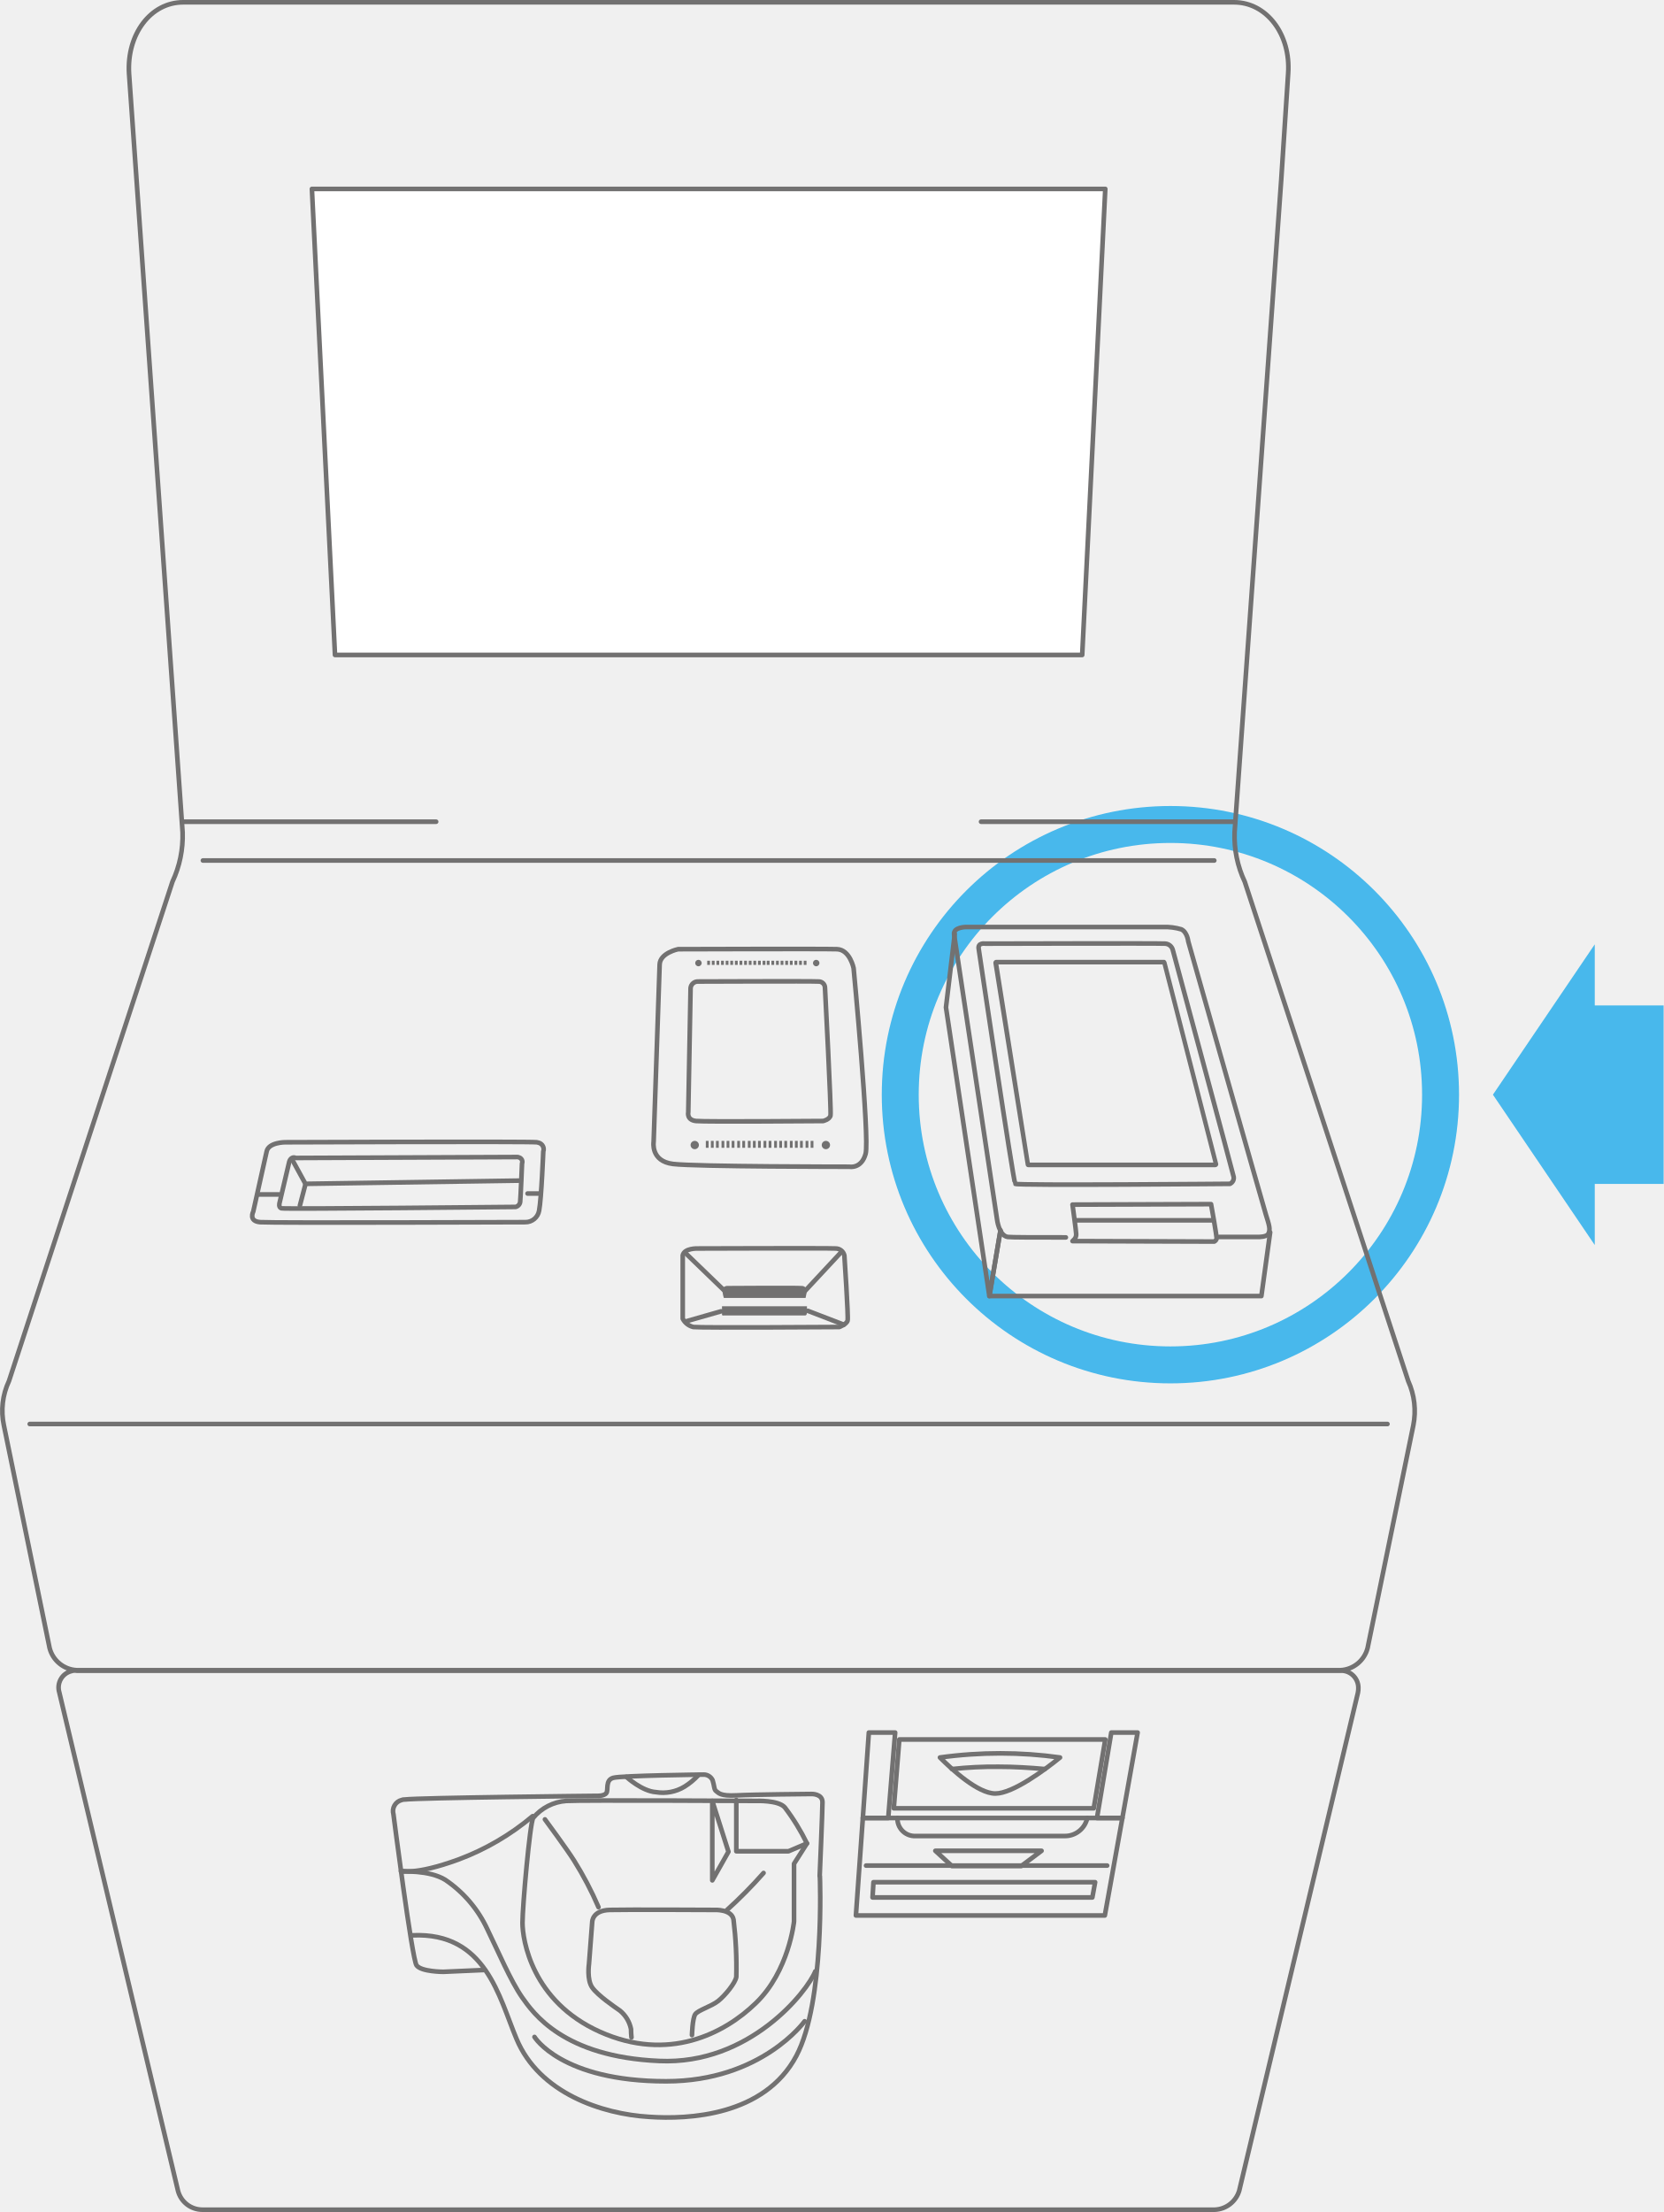
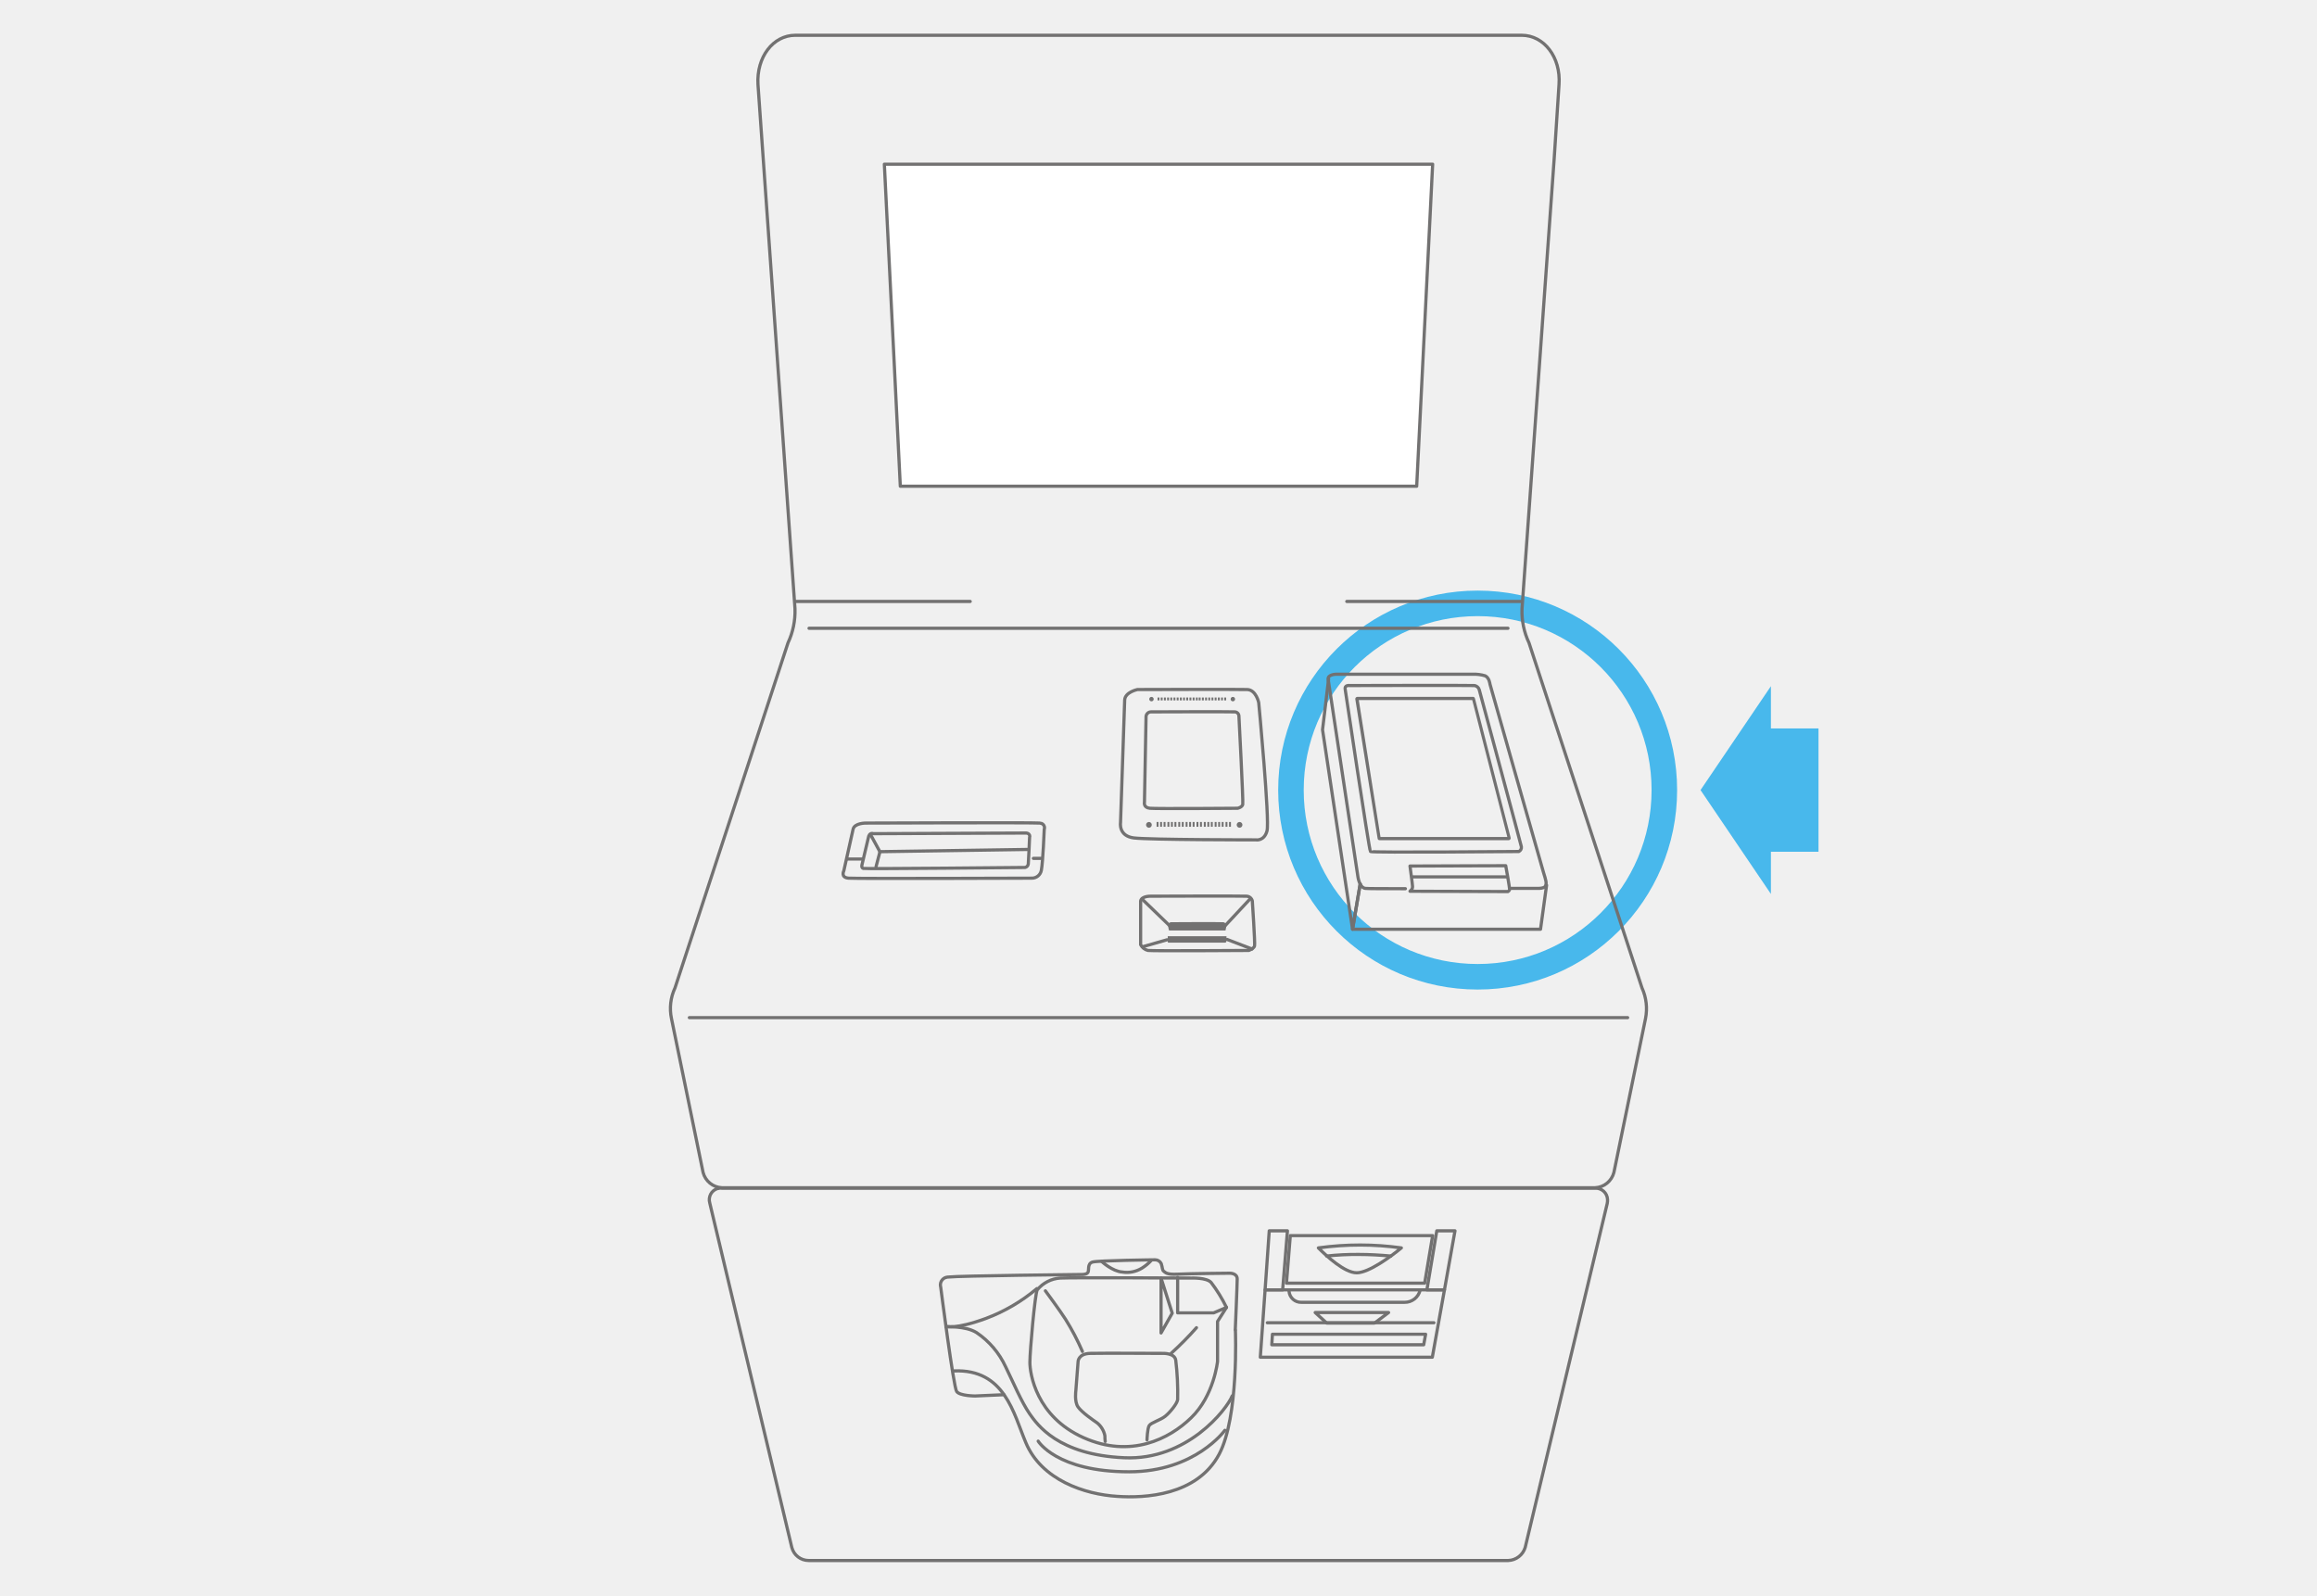
- <svg xmlns="http://www.w3.org/2000/svg" viewBox="0 0 360.24 478.9">
+ <svg xmlns="http://www.w3.org/2000/svg" viewBox="0 0 726 500">
  <defs>
-     <style>.cls-1,.cls-2{fill:none;}.cls-1{stroke:#00a0e9;stroke-width:8px;}.cls-1,.cls-2,.cls-3{stroke-linecap:round;stroke-linejoin:round;}.cls-1,.cls-5{opacity:0.7;isolation:isolate;}.cls-2,.cls-3{stroke:#727171;}.cls-3{fill:#fff;}.cls-4{fill:#727171;}.cls-5{fill:#00a0e9;}</style>
+     <style>.cls-1,.cls-2,.cls-6{fill:none;}.cls-1{stroke:#00a0e9;stroke-width:8px;}.cls-1,.cls-2,.cls-3{stroke-linecap:round;stroke-linejoin:round;}.cls-1,.cls-5{opacity:0.7;isolation:isolate;}.cls-2,.cls-3{stroke:#727171;}.cls-3{fill:#fff;}.cls-4{fill:#727171;}.cls-5{fill:#00a0e9;}</style>
  </defs>
  <g id="レイヤー_2" data-name="レイヤー 2">
    <g id="レイヤー_1-2" data-name="レイヤー 1">
      <g id="レイヤー_2-2" data-name="レイヤー 2">
        <g id="レイヤー_1-2-2" data-name="レイヤー 1-2">
-           <circle class="cls-1" cx="253.44" cy="237" r="58.5" />
-           <path class="cls-2" d="M268.34,474.3a5.77,5.77,0,0,1-5.3,4.1H43.84a5.46,5.46,0,0,1-5.3-4.1L12.84,366.4a3.66,3.66,0,0,1,2.6-4.6,2.46,2.46,0,0,1,1.2-.1h273.6a3.72,3.72,0,0,1,3.9,3.6,4.87,4.87,0,0,1-.1,1.2Z" />
-           <path class="cls-2" d="M304.94,299l-35.4-108.1h0a23.11,23.11,0,0,1-2.2-10.7l10.1-141.3,1.5-23c.6-8.5-4.7-15.4-11.7-15.4H39.64c-7,0-12.2,6.9-11.7,15.4l11.6,164.3a23.37,23.37,0,0,1-2.2,10.7L1.94,299a15.15,15.15,0,0,0-1.1,9.6l9.9,48.2a6.4,6.4,0,0,0,5.9,4.8h273.6a6.4,6.4,0,0,0,5.9-4.8l9.9-48.2A15.78,15.78,0,0,0,304.94,299Z" />
-           <polygon class="cls-3" points="234.34 141.8 72.54 141.8 67.54 40.9 239.34 40.9 234.34 141.8" />
-           <path class="cls-2" d="M174.74,399.1l-2.8,4.4V416s-1.1,10.8-8.3,17.7c-6.8,6.6-18.9,12.8-33.7,6.2s-16.8-20-16.8-23.6,1.6-21.5,2.3-22.7a10.19,10.19,0,0,1,7.2-3.7c3.4-.2,41.1,0,41.1,0s4.8-.2,6.2,1.4A46.49,46.49,0,0,1,174.74,399.1Z" />
-           <polygon class="cls-2" points="154.24 389.9 154.24 407.1 157.74 400.9 154.24 389.9" />
-           <path class="cls-2" d="M136.74,441.1a16.17,16.17,0,0,1-.1-1.8,6.92,6.92,0,0,0-2.4-4c-1.3-.9-4.8-3.3-6-5s-.7-5.1-.7-5.1l.7-9.1s0-2.5,3.8-2.6,22.7,0,22.7,0,3.7-.2,4.1,2.1a85.15,85.15,0,0,1,.6,12.4c-.2,1.3-2.4,4-3.9,5.2s-4.4,2-5,2.9-.7,4.5-.7,4.5" />
-           <path class="cls-2" d="M118,393.9s4.8,6.5,6.3,8.9a74.6,74.6,0,0,1,5.3,10.1" />
-           <path class="cls-2" d="M157.44,413.5a99.4,99.4,0,0,0,7.9-8" />
-           <polyline class="cls-2" points="159.44 389.7 159.44 400.8 170.74 400.8 174.74 399.1" />
-           <path class="cls-2" d="M105,426.5l-9,.4s-4.8,0-5.8-1.4-5-32.7-5-32.7a2.47,2.47,0,0,1,1.8-3.1,1.27,1.27,0,0,1,.6-.1c3.1-.4,41.6-.8,41.6-.8s1.6.1,2.1-.6-.3-2.8,1.5-3.3,19.6-.7,19.6-.7a2.12,2.12,0,0,1,1.9,1.2c.4,1.2.3,2.1.8,2.4s.7,1.1,4.4.9,16.2-.3,16.2-.3,2.4-.1,2.4,1.8-.6,15.9-.6,15.9" />
-           <path class="cls-2" d="M135.64,384.7c.1.1,3.4,3.1,6.4,3.3a9,9,0,0,0,6.2-1.2,14.25,14.25,0,0,0,3-2.5" />
-           <path class="cls-2" d="M86.84,405.2s6.1-.4,9.6,1.8a26.17,26.17,0,0,1,9.1,10.7c2.3,4.7,5,11.1,7.5,14.7,2.4,3.4,8.9,12.9,29.7,13.8,19.6.9,32.1-15.1,33.8-19.4" />
-           <path class="cls-2" d="M115.34,393.2a54.41,54.41,0,0,1-16.1,9.4c-9.6,3.5-12.4,2.4-12.4,2.4" />
-           <path class="cls-2" d="M147.84,271.8v13.7a3.47,3.47,0,0,0,2.3,1.8c1.6.2,31.6,0,31.6,0s1.6-.6,1.8-1.4-.7-14.1-.7-14.1a1.93,1.93,0,0,0-1.9-1.5c-1.6-.1-29.9,0-29.9,0s-2.9-.1-3.2,1.5Z" />
-           <line class="cls-2" x1="148.34" y1="271.2" x2="157.14" y2="279.7" />
-           <line class="cls-2" x1="174.04" y1="279.8" x2="182.24" y2="271" />
-           <line class="cls-2" x1="148.44" y1="286.1" x2="156.14" y2="283.9" />
-           <line class="cls-2" x1="174.94" y1="283.8" x2="182.74" y2="286.8" />
-           <path class="cls-4" d="M156.74,281h17.7l.3-1.5a1.11,1.11,0,0,0-1.1-1.1h-.1c-1.2-.1-16.2,0-16.2,0s-.8.1-.9.8A6.15,6.15,0,0,0,156.74,281Z" />
-           <path class="cls-4" d="M156.34,282.8h18.4v1.4s0,.6-.4.6h-17.6s-.4.1-.4-.2Z" />
-           <path class="cls-2" d="M57.74,249.3l-2.9,13s-1.1,2.1,1.5,2.3,57.4,0,57.4,0a3,3,0,0,0,3-2.5c.5-2.6.9-12.8.9-12.8a1.46,1.46,0,0,0-1-1.9c-.1,0-.3-.1-.4-.1-1.9-.2-54.5,0-54.5,0S58.14,247.3,57.74,249.3Z" />
-           <path class="cls-2" d="M62.64,251.5l-2.1,8.9s-.3,1,.4,1.2,50.7-.3,50.7-.3a1.28,1.28,0,0,0,1-1.1c.1-.9.4-8.3.4-8.3a1,1,0,0,0-.6-1.3c-.1,0-.2-.1-.4-.1l-48,.2c-.6-.3-1.2.1-1.4.8Z" />
-           <line class="cls-2" x1="55.94" y1="258.6" x2="60.44" y2="258.6" />
-           <polyline class="cls-2" points="63.24 251 66.14 256.3 112.74 255.6" />
-           <line class="cls-2" x1="114.24" y1="258.4" x2="116.94" y2="258.4" />
-           <path class="cls-2" d="M65.84,256.7" />
-           <line class="cls-2" x1="66.14" y1="256.4" x2="64.94" y2="261" />
-           <path class="cls-2" d="M142.84,208.8l-1.3,38.4s-.7,4.2,4.2,4.8,38.2.6,38.2.6,2.6.5,3.5-2.8-2.6-40.2-2.6-40.2-.8-4-3.6-4.1-34.4,0-34.4,0S142.94,206.3,142.84,208.8Z" />
-           <path class="cls-2" d="M149.54,213.9l-.5,26.9s-.4,1.7,1.7,1.9,27.5,0,27.5,0,1.4-.3,1.6-1.2-1.2-27.7-1.2-27.7a1.35,1.35,0,0,0-1.4-1.3h0c-1.4-.1-26.1,0-26.1,0A1.57,1.57,0,0,0,149.54,213.9Z" />
-           <circle class="cls-4" cx="178.84" cy="247.9" r="0.9" />
-           <circle class="cls-4" cx="150.44" cy="247.9" r="0.9" />
-           <rect class="cls-4" x="152.84" y="247" width="0.6" height="1.5" />
-           <rect class="cls-4" x="153.94" y="247" width="0.6" height="1.5" />
-           <rect class="cls-4" x="155.04" y="247" width="0.6" height="1.5" />
-           <rect class="cls-4" x="156.24" y="247" width="0.6" height="1.5" />
-           <rect class="cls-4" x="157.34" y="247" width="0.6" height="1.5" />
-           <rect class="cls-4" x="158.44" y="247" width="0.6" height="1.5" />
-           <rect class="cls-4" x="159.64" y="247" width="0.6" height="1.5" />
-           <rect class="cls-4" x="160.74" y="247" width="0.6" height="1.5" />
-           <rect class="cls-4" x="161.94" y="247" width="0.6" height="1.5" />
-           <rect class="cls-4" x="163.04" y="247" width="0.6" height="1.5" />
-           <rect class="cls-4" x="164.14" y="247" width="0.6" height="1.5" />
-           <rect class="cls-4" x="165.34" y="247" width="0.6" height="1.5" />
-           <rect class="cls-4" x="166.44" y="247" width="0.6" height="1.5" />
-           <rect class="cls-4" x="167.64" y="247" width="0.6" height="1.5" />
-           <rect class="cls-4" x="168.74" y="247" width="0.6" height="1.5" />
-           <rect class="cls-4" x="169.84" y="247" width="0.6" height="1.5" />
-           <rect class="cls-4" x="171.04" y="247" width="0.6" height="1.5" />
-           <rect class="cls-4" x="172.14" y="247" width="0.6" height="1.5" />
-           <rect class="cls-4" x="173.24" y="247" width="0.6" height="1.5" />
-           <rect class="cls-4" x="174.44" y="247" width="0.6" height="1.5" />
-           <rect class="cls-4" x="175.54" y="247" width="0.6" height="1.5" />
-           <circle class="cls-4" cx="151.24" cy="208.5" r="0.7" />
-           <circle class="cls-4" cx="176.74" cy="208.5" r="0.7" />
-           <rect class="cls-4" x="153.14" y="208" width="0.6" height="0.9" />
-           <rect class="cls-4" x="154.14" y="208" width="0.6" height="0.9" />
-           <rect class="cls-4" x="155.14" y="208" width="0.6" height="0.9" />
-           <rect class="cls-4" x="156.14" y="208" width="0.6" height="0.9" />
-           <rect class="cls-4" x="157.14" y="208" width="0.6" height="0.9" />
-           <rect class="cls-4" x="158.14" y="208" width="0.6" height="0.9" />
-           <rect class="cls-4" x="159.14" y="208" width="0.6" height="0.9" />
-           <rect class="cls-4" x="160.14" y="208" width="0.6" height="0.9" />
-           <rect class="cls-4" x="161.14" y="208" width="0.6" height="0.9" />
-           <rect class="cls-4" x="162.14" y="208" width="0.6" height="0.9" />
-           <rect class="cls-4" x="163.14" y="208" width="0.6" height="0.9" />
-           <rect class="cls-4" x="164.14" y="208" width="0.6" height="0.9" />
-           <rect class="cls-4" x="165.14" y="208" width="0.6" height="0.9" />
-           <rect class="cls-4" x="166.04" y="208" width="0.6" height="0.9" />
-           <rect class="cls-4" x="167.04" y="208" width="0.6" height="0.9" />
-           <rect class="cls-4" x="168.04" y="208" width="0.6" height="0.9" />
-           <rect class="cls-4" x="169.04" y="208" width="0.6" height="0.9" />
-           <rect class="cls-4" x="170.04" y="208" width="0.6" height="0.9" />
-           <rect class="cls-4" x="171.04" y="208" width="0.6" height="0.9" />
-           <rect class="cls-4" x="172.04" y="208" width="0.6" height="0.9" />
-           <rect class="cls-4" x="173.04" y="208" width="0.6" height="0.9" />
-           <rect class="cls-4" x="174.04" y="208" width="0.6" height="0.9" />
-           <line class="cls-2" x1="262.94" y1="186.3" x2="43.94" y2="186.3" />
-           <line class="cls-2" x1="94.44" y1="177.9" x2="39.74" y2="177.9" />
-           <line class="cls-2" x1="267.04" y1="177.9" x2="212.44" y2="177.9" />
-           <line class="cls-2" x1="300.44" y1="308.3" x2="6.44" y2="308.3" />
-           <path class="cls-2" d="M264,267.8h8.6s1.6,0,2-.6c.6-1,.2-2-.5-4.3s-16.8-59.1-16.8-59.1-.2-2-1.5-2.6a12.28,12.28,0,0,0-3.9-.5h-42.7s-2.8,0-2.6,1.6l9.3,61.7s.4,3.5,2.3,3.8c.8.1,5.8.1,12.6.1" />
-           <path class="cls-2" d="M232.24,260.8l.4,3c.2,1.5.4,3.1.4,3.4a1.5,1.5,0,0,1-.4,1.1l-.4.4,30.7.1a1,1,0,0,0,.5-.6c.1-.4-1.2-7.5-1.2-7.5Z" />
-           <line class="cls-2" x1="262.44" y1="264.2" x2="232.94" y2="264.2" />
-           <path class="cls-2" d="M211.94,205.5s7.5,50.4,7.9,50.8,46.5,0,46.5,0a1.41,1.41,0,0,0,.8-1.5c-.2-1-13.2-49.2-13.2-49.2a1.81,1.81,0,0,0-1.6-1.3c-1.3-.1-39,0-39,0S211.64,204,211.94,205.5Z" />
-           <path class="cls-4" d="M251.74,208.8l11,42.9H223l-6.8-42.9h35.5m.4-1h-36.4a.65.65,0,0,0-.6.6v.1l7,43.7a.56.56,0,0,0,.6.5h40.5a.65.65,0,0,0,.6-.6V252l-11.2-43.7c-.1-.3-.3-.5-.5-.5Z" />
-           <polyline class="cls-2" points="275.04 266.8 273.14 280.6 214.24 280.6 216.64 266.4" />
-           <polyline class="cls-2" points="216.64 266.4 214.24 280.6 204.84 218.1 206.74 202.2" />
-           <polygon class="cls-2" points="192.34 393.6 186.84 393.6 188.14 375.1 193.84 375.1 192.34 393.6" />
-           <polygon class="cls-2" points="243.04 393.6 237.54 393.6 240.64 375.1 246.34 375.1 243.04 393.6" />
-           <polygon class="cls-2" points="236.84 391.5 193.54 391.5 194.74 376.6 239.34 376.6 236.84 391.5" />
-           <polygon class="cls-2" points="221.14 404 206.14 404 202.54 400.7 225.54 400.7 221.14 404" />
-           <polygon class="cls-2" points="236.54 410.8 188.94 410.8 189.14 407.5 237.14 407.5 236.54 410.8" />
-           <line class="cls-2" x1="187.54" y1="403.9" x2="239.74" y2="403.9" />
-           <polygon class="cls-2" points="239.24 414.7 185.34 414.7 186.84 393.6 243.04 393.6 239.24 414.7" />
-           <path class="cls-2" d="M229.54,380.5a93.24,93.24,0,0,0-12.9-.9,95,95,0,0,0-13.1.9c2.6,2.6,8.2,7.8,12,7.8S226.34,383.1,229.54,380.5Z" />
-           <path class="cls-2" d="M206.14,383a85.4,85.4,0,0,1,10.1-.5c3.3,0,6.7.2,10,.5" />
-           <path class="cls-2" d="M235.44,393.6a4.94,4.94,0,0,1-4.9,3.9h-32.3a3.76,3.76,0,0,1-3.9-3.5v-.4" />
-           <path class="cls-2" d="M115.74,441s5.8,9.6,28.5,9.6c20.7,0,30-13,30-13" />
-           <path class="cls-2" d="M177.54,406.3s1.1,27.1-5.1,38.8c-6.9,13-23.4,13.8-31.9,13.2-10.1-.6-23.8-5.1-28.7-16.9-3.8-9-6.6-23.1-22.5-22.4" />
+           <g id="レイヤー_2-2-2" data-name="レイヤー 2-2">
+             <g id="レイヤー_1-2-2-2" data-name="レイヤー 1-2-2">
+               <circle class="cls-1" cx="463" cy="247.55" r="58.5" />
+               <path class="cls-2" d="M477.9,484.85a5.77,5.77,0,0,1-5.3,4.1H253.4a5.46,5.46,0,0,1-5.3-4.1l-25.7-107.9a3.66,3.66,0,0,1,2.45-4.56l.15,0a2.46,2.46,0,0,1,1.2-.1H499.8a3.72,3.72,0,0,1,3.9,3.53v.07a4.87,4.87,0,0,1-.1,1.2Z" />
+               <path class="cls-2" d="M514.5,309.55l-35.4-108.1h0a23.11,23.11,0,0,1-2.2-10.7L487,49.45l1.5-23c.6-8.5-4.7-15.4-11.7-15.4H249.2c-7,0-12.2,6.9-11.7,15.4l11.6,164.3a23.37,23.37,0,0,1-2.2,10.7l-35.4,108.1a15.15,15.15,0,0,0-1.1,9.6l9.9,48.2a6.4,6.4,0,0,0,5.9,4.8H499.8a6.4,6.4,0,0,0,5.9-4.8l9.9-48.2A15.78,15.78,0,0,0,514.5,309.55Z" />
+               <polygon class="cls-3" points="443.9 152.35 282.1 152.35 277.1 51.45 448.9 51.45 443.9 152.35" />
+               <path class="cls-2" d="M384.3,409.65l-2.8,4.4v12.5s-1.1,10.8-8.3,17.7c-6.8,6.6-18.9,12.8-33.7,6.2s-16.8-20-16.8-23.6,1.6-21.5,2.3-22.7a10.19,10.19,0,0,1,7.2-3.7c3.4-.2,41.1,0,41.1,0s4.8-.2,6.2,1.4A46.49,46.49,0,0,1,384.3,409.65Z" />
+               <polygon class="cls-2" points="363.8 400.45 363.8 417.65 367.3 411.45 363.8 400.45" />
+               <path class="cls-2" d="M346.3,451.65a16.17,16.17,0,0,1-.1-1.8,6.92,6.92,0,0,0-2.4-4c-1.3-.9-4.8-3.3-6-5s-.7-5.1-.7-5.1l.7-9.1s0-2.5,3.8-2.6,22.7,0,22.7,0,3.7-.2,4.1,2.1a85.15,85.15,0,0,1,.6,12.4c-.2,1.3-2.4,4-3.9,5.2s-4.4,2-5,2.9-.7,4.5-.7,4.5" />
+               <path class="cls-2" d="M327.56,404.45s4.8,6.5,6.3,8.9a74.6,74.6,0,0,1,5.3,10.1" />
+               <path class="cls-2" d="M367,424a99.4,99.4,0,0,0,7.9-8" />
+               <polyline class="cls-2" points="369 400.25 369 411.35 380.3 411.35 384.3 409.65" />
+               <path class="cls-2" d="M314.56,437l-9,.4s-4.8,0-5.8-1.4-5-32.7-5-32.7a2.47,2.47,0,0,1,1.67-3.07l.13,0a1.27,1.27,0,0,1,.6-.1c3.1-.4,41.6-.8,41.6-.8s1.6.1,2.1-.6-.3-2.8,1.5-3.3,19.6-.7,19.6-.7a2.12,2.12,0,0,1,1.9,1.2c.4,1.2.3,2.1.8,2.4s.7,1.1,4.4.9,16.2-.3,16.2-.3,2.4-.1,2.4,1.8-.6,15.9-.6,15.9" />
+               <path class="cls-2" d="M345.2,395.25c.1.1,3.4,3.1,6.4,3.3a9,9,0,0,0,6.2-1.2,14.25,14.25,0,0,0,3-2.5" />
+               <path class="cls-2" d="M296.4,415.75s6.1-.4,9.6,1.8a26.17,26.17,0,0,1,9.1,10.7c2.3,4.7,5,11.1,7.5,14.7,2.4,3.4,8.9,12.9,29.7,13.8,19.6.9,32.1-15.1,33.8-19.4" />
+               <path class="cls-2" d="M324.9,403.75a54.41,54.41,0,0,1-16.1,9.4c-9.6,3.5-12.4,2.4-12.4,2.4" />
+               <path class="cls-2" d="M357.4,282.35V296a3.47,3.47,0,0,0,2.3,1.8c1.6.2,31.6,0,31.6,0s1.6-.6,1.8-1.4-.7-14.1-.7-14.1a1.93,1.93,0,0,0-1.9-1.5c-1.6-.1-29.9,0-29.9,0s-2.9-.1-3.2,1.5Z" />
+               <line class="cls-2" x1="357.9" y1="281.75" x2="366.7" y2="290.25" />
+               <line class="cls-2" x1="383.6" y1="290.35" x2="391.8" y2="281.55" />
+               <line class="cls-2" x1="358" y1="296.65" x2="365.7" y2="294.45" />
+               <line class="cls-2" x1="384.5" y1="294.35" x2="392.3" y2="297.35" />
+               <path class="cls-4" d="M366.3,291.55H384l.3-1.5a1.11,1.11,0,0,0-1.1-1.1h-.1c-1.2-.1-16.2,0-16.2,0s-.8.1-.9.8A6.15,6.15,0,0,0,366.3,291.55Z" />
+               <path class="cls-4" d="M365.9,293.35h18.4v1.4s0,.6-.4.6H366.3s-.4.1-.4-.2Z" />
+               <path class="cls-2" d="M267.3,259.85l-2.9,13s-1.1,2.1,1.5,2.3,57.4,0,57.4,0a3,3,0,0,0,3-2.5c.5-2.6.9-12.8.9-12.8a1.46,1.46,0,0,0-.89-1.86l-.11,0c-.1,0-.3-.1-.4-.1-1.9-.2-54.5,0-54.5,0S267.7,257.85,267.3,259.85Z" />
+               <path class="cls-2" d="M272.2,262l-2.1,8.9s-.3,1,.4,1.2,50.7-.3,50.7-.3a1.28,1.28,0,0,0,1-1.1c.1-.9.4-8.3.4-8.3a1,1,0,0,0-.58-1.29h0c-.1,0-.2-.1-.4-.1l-48,.2C273,260.95,272.4,261.35,272.2,262Z" />
+               <line class="cls-2" x1="265.5" y1="269.15" x2="270" y2="269.15" />
+               <polyline class="cls-2" points="272.8 261.55 275.7 266.85 322.3 266.15" />
+               <line class="cls-2" x1="323.8" y1="268.95" x2="326.5" y2="268.95" />
+               <path class="cls-2" d="M275.4,267.25" />
+               <line class="cls-2" x1="275.7" y1="266.95" x2="274.5" y2="271.55" />
+               <path class="cls-2" d="M352.4,219.35l-1.3,38.4s-.7,4.2,4.2,4.8,38.2.6,38.2.6,2.6.5,3.5-2.8-2.6-40.2-2.6-40.2-.8-4-3.6-4.1-34.4,0-34.4,0S352.5,216.85,352.4,219.35Z" />
+               <path class="cls-2" d="M359.1,224.45l-.5,26.9s-.4,1.7,1.7,1.9,27.5,0,27.5,0,1.4-.3,1.6-1.2-1.2-27.7-1.2-27.7a1.35,1.35,0,0,0-1.4-1.3h0c-1.4-.1-26.1,0-26.1,0A1.57,1.57,0,0,0,359.1,224.45Z" />
+               <circle class="cls-4" cx="388.4" cy="258.45" r="0.9" />
+               <circle class="cls-4" cx="360" cy="258.45" r="0.9" />
+               <rect class="cls-4" x="362.4" y="257.55" width="0.6" height="1.5" />
+               <rect class="cls-4" x="363.5" y="257.55" width="0.6" height="1.5" />
+               <rect class="cls-4" x="364.6" y="257.55" width="0.6" height="1.5" />
+               <rect class="cls-4" x="365.8" y="257.55" width="0.6" height="1.5" />
+               <rect class="cls-4" x="366.9" y="257.55" width="0.6" height="1.5" />
+               <rect class="cls-4" x="368" y="257.55" width="0.6" height="1.5" />
+               <rect class="cls-4" x="369.2" y="257.55" width="0.6" height="1.5" />
+               <rect class="cls-4" x="370.3" y="257.55" width="0.6" height="1.5" />
+               <rect class="cls-4" x="371.5" y="257.55" width="0.6" height="1.5" />
+               <rect class="cls-4" x="372.6" y="257.55" width="0.6" height="1.5" />
+               <rect class="cls-4" x="373.7" y="257.55" width="0.6" height="1.5" />
+               <rect class="cls-4" x="374.9" y="257.55" width="0.6" height="1.5" />
+               <rect class="cls-4" x="376" y="257.55" width="0.6" height="1.5" />
+               <rect class="cls-4" x="377.2" y="257.55" width="0.6" height="1.5" />
+               <rect class="cls-4" x="378.3" y="257.55" width="0.6" height="1.5" />
+               <rect class="cls-4" x="379.4" y="257.55" width="0.6" height="1.5" />
+               <rect class="cls-4" x="380.6" y="257.55" width="0.6" height="1.5" />
+               <rect class="cls-4" x="381.7" y="257.55" width="0.6" height="1.5" />
+               <rect class="cls-4" x="382.8" y="257.55" width="0.6" height="1.5" />
+               <rect class="cls-4" x="384" y="257.55" width="0.6" height="1.5" />
+               <rect class="cls-4" x="385.1" y="257.55" width="0.6" height="1.5" />
+               <circle class="cls-4" cx="360.8" cy="219.05" r="0.7" />
+               <circle class="cls-4" cx="386.3" cy="219.05" r="0.7" />
+               <rect class="cls-4" x="362.7" y="218.55" width="0.6" height="0.9" />
+               <rect class="cls-4" x="363.7" y="218.55" width="0.6" height="0.9" />
+               <rect class="cls-4" x="364.7" y="218.55" width="0.6" height="0.9" />
+               <rect class="cls-4" x="365.7" y="218.55" width="0.6" height="0.9" />
+               <rect class="cls-4" x="366.7" y="218.55" width="0.6" height="0.9" />
+               <rect class="cls-4" x="367.7" y="218.55" width="0.6" height="0.9" />
+               <rect class="cls-4" x="368.7" y="218.55" width="0.6" height="0.9" />
+               <rect class="cls-4" x="369.7" y="218.55" width="0.6" height="0.9" />
+               <rect class="cls-4" x="370.7" y="218.55" width="0.6" height="0.9" />
+               <rect class="cls-4" x="371.7" y="218.55" width="0.6" height="0.9" />
+               <rect class="cls-4" x="372.7" y="218.55" width="0.6" height="0.9" />
+               <rect class="cls-4" x="373.7" y="218.55" width="0.6" height="0.9" />
+               <rect class="cls-4" x="374.7" y="218.55" width="0.6" height="0.9" />
+               <rect class="cls-4" x="375.6" y="218.55" width="0.6" height="0.9" />
+               <rect class="cls-4" x="376.6" y="218.55" width="0.6" height="0.9" />
+               <rect class="cls-4" x="377.6" y="218.55" width="0.6" height="0.9" />
+               <rect class="cls-4" x="378.6" y="218.55" width="0.6" height="0.9" />
+               <rect class="cls-4" x="379.6" y="218.55" width="0.6" height="0.9" />
+               <rect class="cls-4" x="380.6" y="218.55" width="0.6" height="0.9" />
+               <rect class="cls-4" x="381.6" y="218.55" width="0.6" height="0.9" />
+               <rect class="cls-4" x="382.6" y="218.55" width="0.6" height="0.9" />
+               <rect class="cls-4" x="383.6" y="218.55" width="0.6" height="0.9" />
+               <line class="cls-2" x1="472.5" y1="196.85" x2="253.5" y2="196.85" />
+               <line class="cls-2" x1="304" y1="188.45" x2="249.3" y2="188.45" />
+               <line class="cls-2" x1="476.6" y1="188.45" x2="422" y2="188.45" />
+               <line class="cls-2" x1="510" y1="318.85" x2="216" y2="318.85" />
+               <path class="cls-2" d="M473.56,278.35h8.6s1.6,0,2-.6c.6-1,.2-2-.5-4.3s-16.8-59.1-16.8-59.1-.2-2-1.5-2.6a12.28,12.28,0,0,0-3.9-.5h-42.7s-2.8,0-2.6,1.6l9.3,61.7s.4,3.5,2.3,3.8c.8.1,5.8.1,12.6.1" />
+               <path class="cls-2" d="M441.8,271.35l.4,3c.2,1.5.4,3.1.4,3.4a1.5,1.5,0,0,1-.4,1.1l-.4.4,30.7.1a1,1,0,0,0,.5-.6c.1-.4-1.2-7.5-1.2-7.5Z" />
+               <line class="cls-2" x1="472" y1="274.75" x2="442.5" y2="274.75" />
+               <path class="cls-2" d="M421.5,216s7.5,50.4,7.9,50.8,46.5,0,46.5,0a1.41,1.41,0,0,0,.8-1.5c-.2-1-13.2-49.2-13.2-49.2a1.81,1.81,0,0,0-1.6-1.3c-1.3-.1-39,0-39,0S421.2,214.55,421.5,216Z" />
+               <path class="cls-4" d="M461.3,219.35l11,42.9H432.56l-6.8-42.9h35.5m.4-1h-36.4a.65.65,0,0,0-.6.6v.1l7,43.7a.56.56,0,0,0,.6.5h40.5a.65.65,0,0,0,.6-.6v-.1l-11.2-43.7c-.1-.3-.3-.5-.5-.5Z" />
+               <polyline class="cls-2" points="484.6 277.35 482.7 291.15 423.8 291.15 426.2 276.95" />
+               <polyline class="cls-2" points="426.2 276.95 423.8 291.15 414.4 228.65 416.3 212.75" />
+               <polygon class="cls-2" points="401.9 404.15 396.4 404.15 397.7 385.65 403.4 385.65 401.9 404.15" />
+               <polygon class="cls-2" points="452.6 404.15 447.1 404.15 450.2 385.65 455.9 385.65 452.6 404.15" />
+               <polygon class="cls-2" points="446.4 402.05 403.1 402.05 404.3 387.15 448.9 387.15 446.4 402.05" />
+               <polygon class="cls-2" points="430.7 414.55 415.7 414.55 412.1 411.25 435.1 411.25 430.7 414.55" />
+               <polygon class="cls-2" points="446.1 421.35 398.5 421.35 398.7 418.05 446.7 418.05 446.1 421.35" />
+               <line class="cls-2" x1="397.1" y1="414.45" x2="449.3" y2="414.45" />
+               <polygon class="cls-2" points="448.8 425.25 394.9 425.25 396.4 404.15 452.6 404.15 448.8 425.25" />
+               <path class="cls-2" d="M439.1,391a93.24,93.24,0,0,0-12.9-.9,95,95,0,0,0-13.1.9c2.6,2.6,8.2,7.8,12,7.8S435.9,393.65,439.1,391Z" />
+               <path class="cls-2" d="M415.7,393.55a85.4,85.4,0,0,1,10.1-.5c3.3,0,6.7.2,10,.5" />
+               <path class="cls-2" d="M445,404.15a4.94,4.94,0,0,1-4.9,3.9H407.8a3.76,3.76,0,0,1-3.9-3.5v-.4" />
+               <path class="cls-2" d="M325.3,451.55s5.8,9.6,28.5,9.6c20.7,0,30-13,30-13" />
+               <path class="cls-2" d="M387.1,416.85s1.1,27.1-5.1,38.8c-6.9,13-23.4,13.8-31.9,13.2-10.1-.6-23.8-5.1-28.7-16.9-3.8-9-6.6-23.1-22.5-22.4" />
+             </g>
+           </g>
+           <polygon class="cls-5" points="554.89 215 532.84 247.55 554.89 280.1 554.89 266.87 569.8 266.87 569.8 228.23 554.89 228.23 554.89 215" />
        </g>
      </g>
-       <polygon class="cls-5" points="345.33 204.45 323.28 237 345.33 269.55 345.33 256.32 360.24 256.32 360.24 217.68 345.33 217.68 345.33 204.45" />
+       <rect class="cls-6" width="726" height="500" />
    </g>
  </g>
</svg>
